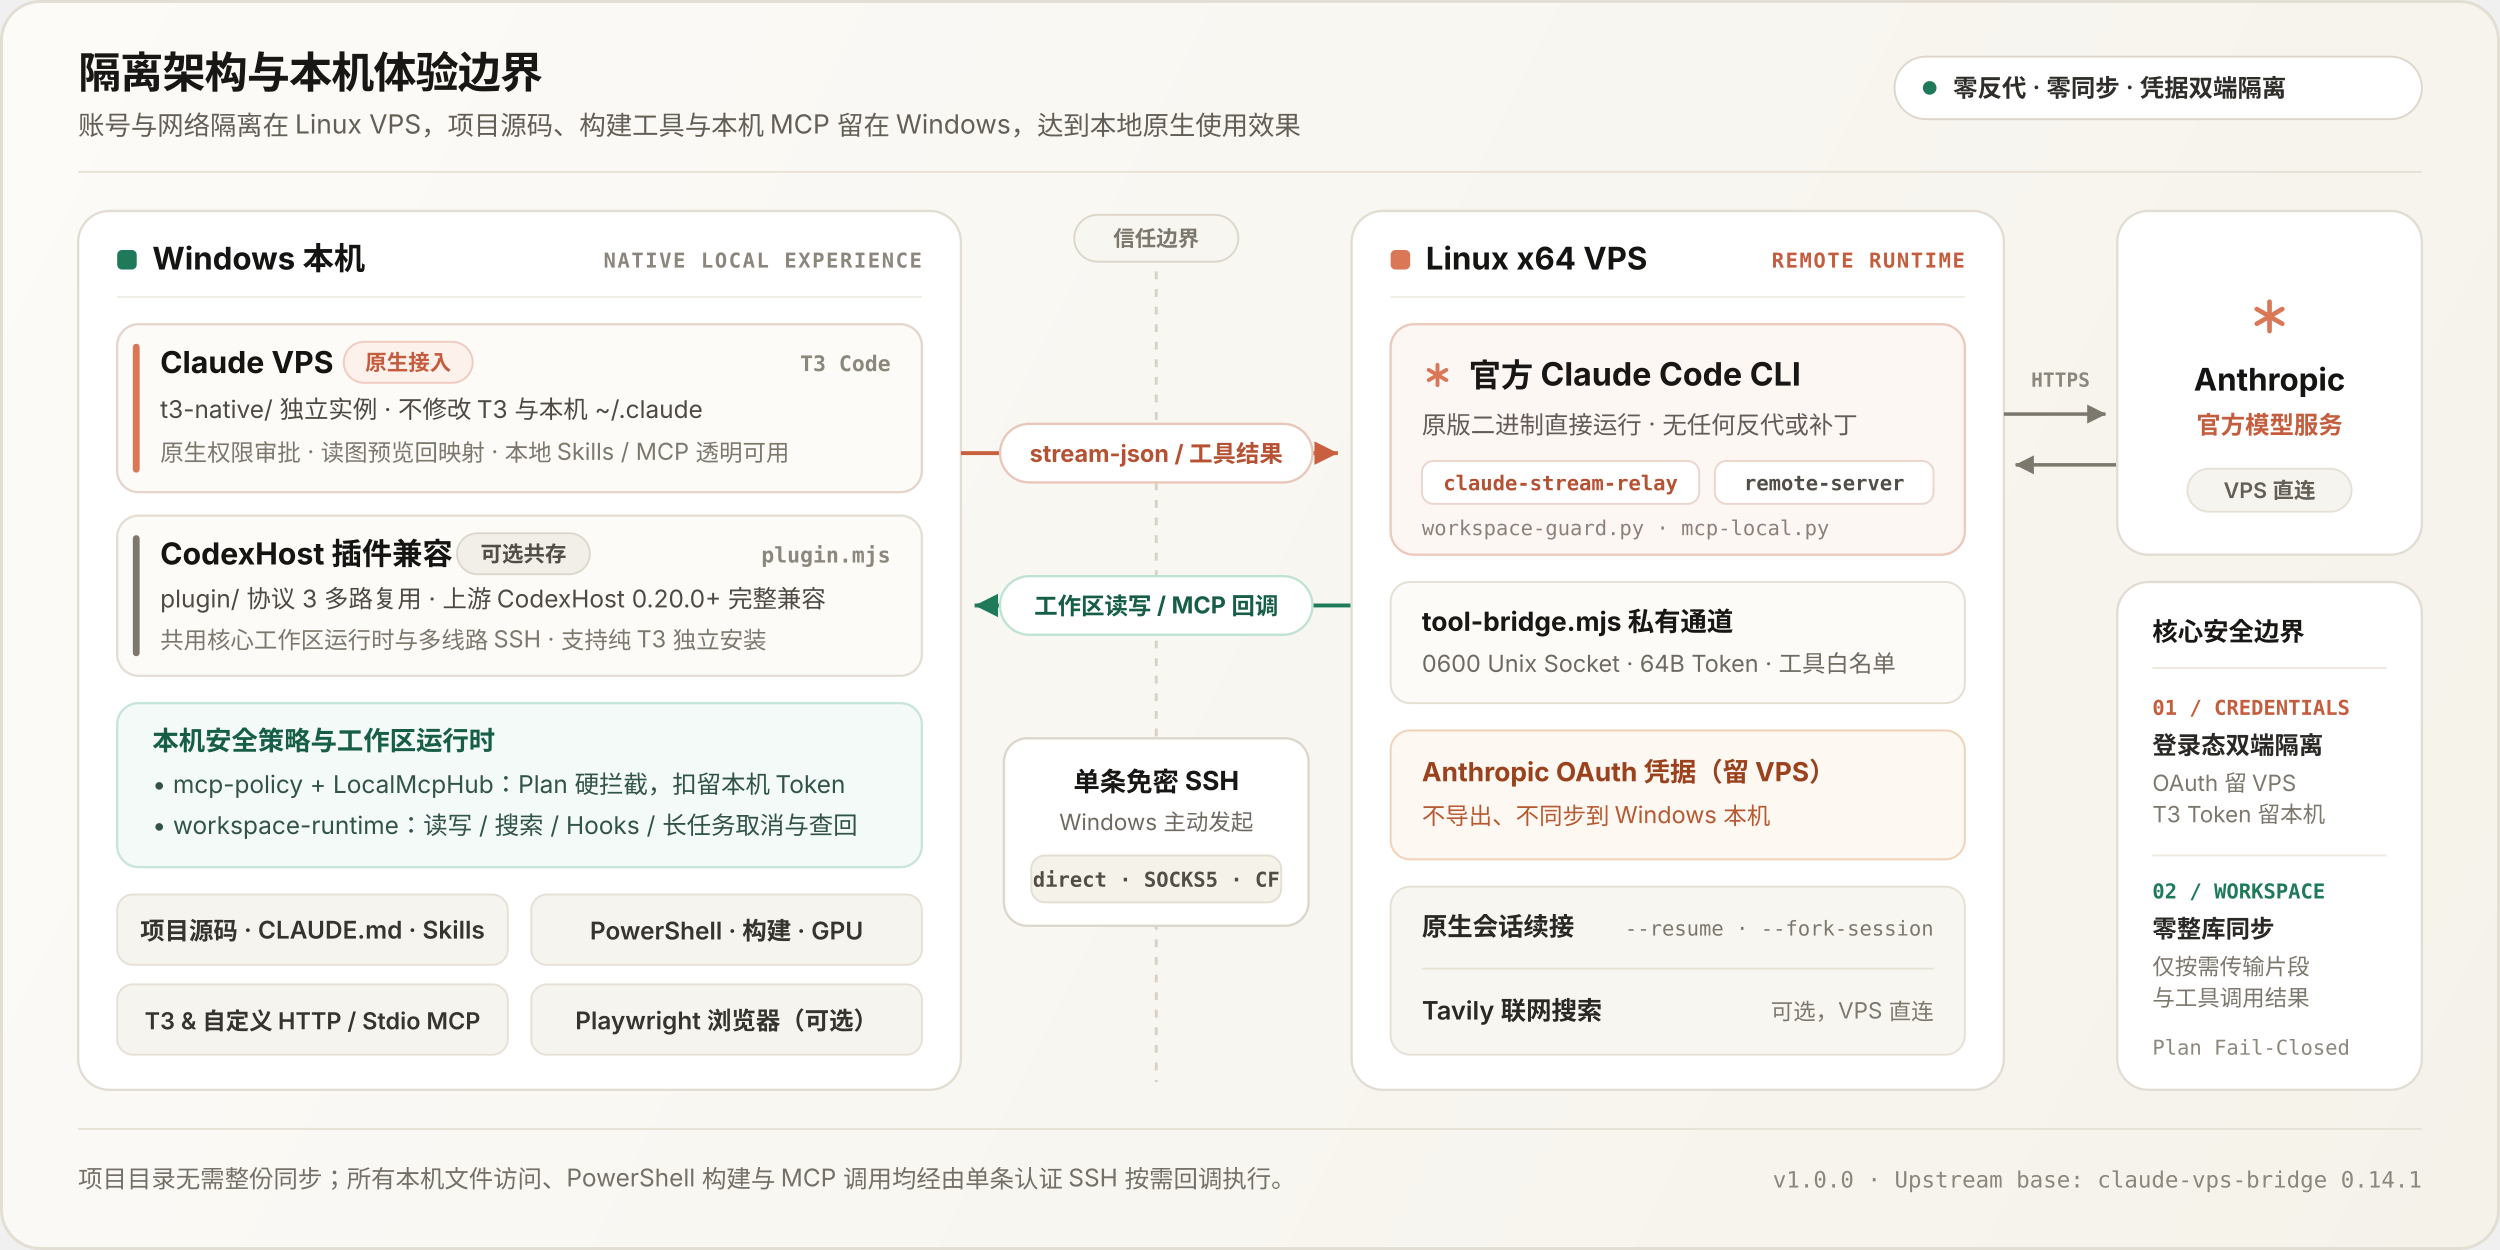
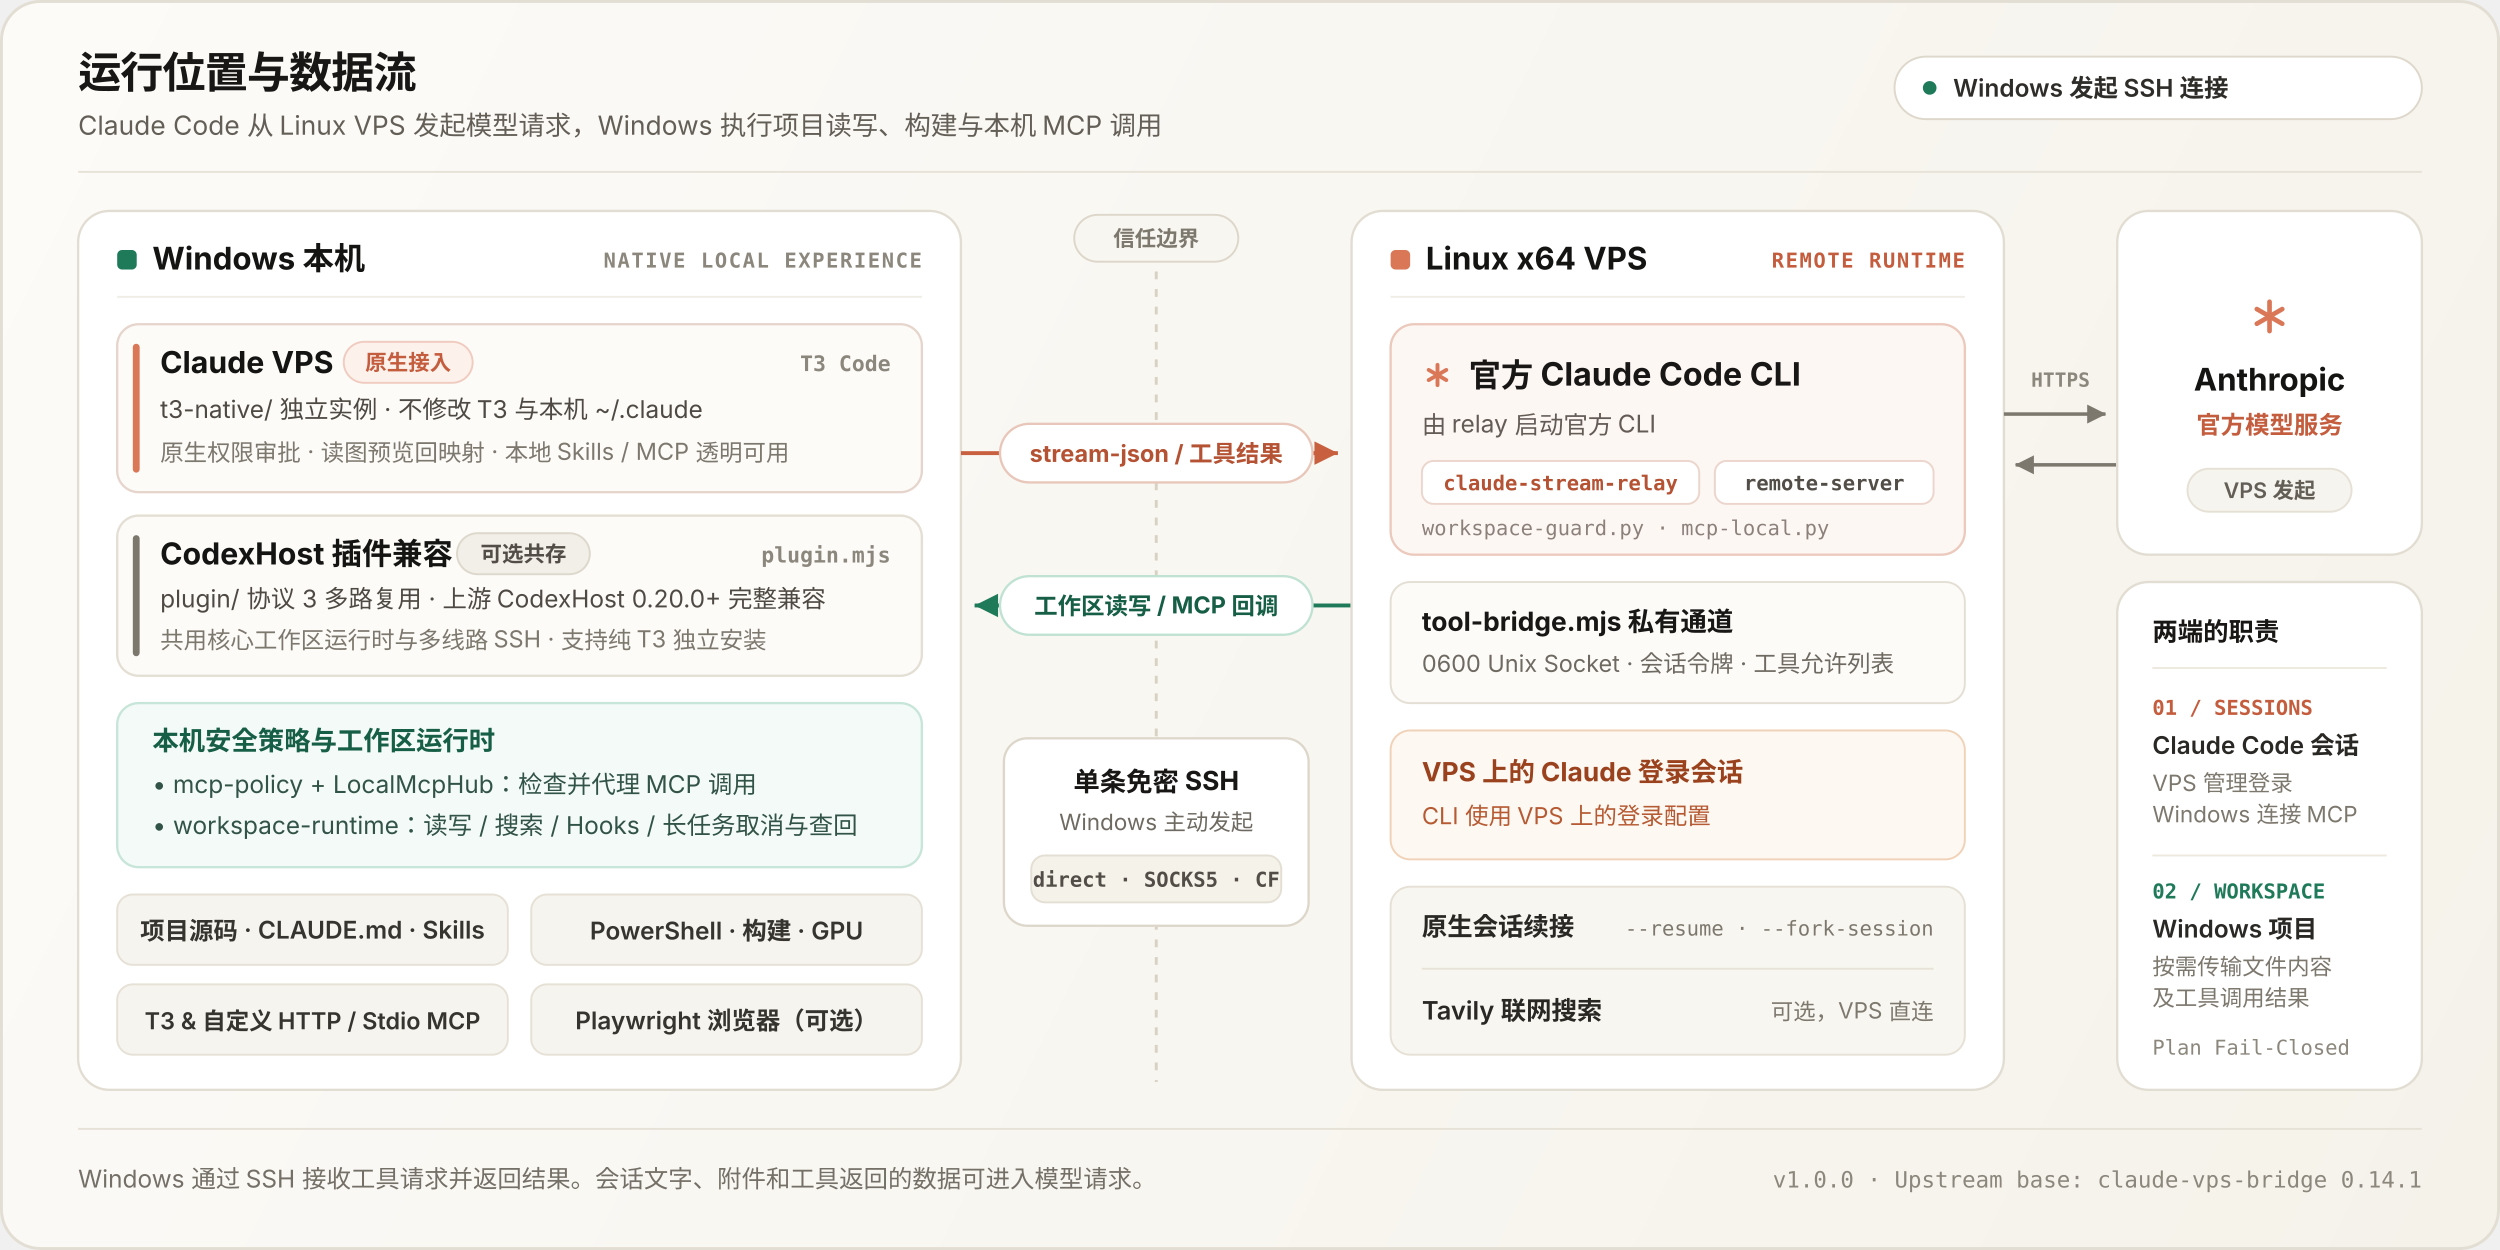
<svg xmlns="http://www.w3.org/2000/svg" width="1280" height="640" viewBox="0 0 1280 640" fill="none" role="img" aria-labelledby="title desc">
  <defs>
    <linearGradient id="archBgL" x1="0" y1="0" x2="1280" y2="640" gradientUnits="userSpaceOnUse">
      <stop offset="0%" stop-color="#FCFBF8" />
      <stop offset="100%" stop-color="#F5F2EA" />
    </linearGradient>
    <marker id="mTerraL" markerWidth="8" markerHeight="8" refX="7" refY="4" orient="auto">
      <path d="M1 1L7 4L1 7Z" fill="#C85F3E" />
    </marker>
    <marker id="mSageL" markerWidth="8" markerHeight="8" refX="7" refY="4" orient="auto">
      <path d="M1 1L7 4L1 7Z" fill="#1F7A5A" />
    </marker>
    <marker id="mStoneL" markerWidth="7" markerHeight="7" refX="6" refY="3.5" orient="auto">
      <path d="M0.8 0.8L6.2 3.5L0.8 6.2Z" fill="#7D786E" />
    </marker>
  </defs>
  <rect x="0.75" y="0.75" width="1278.5" height="638.5" rx="20" fill="url(#archBgL)" stroke="#E3DED3" stroke-width="1.5" />
  <g font-family="-apple-system, BlinkMacSystemFont, 'Segoe UI', 'PingFang SC', 'Hiragino Sans GB', 'Microsoft YaHei', sans-serif" fill="#181715">
-     <text x="40" y="45" font-size="22" font-weight="750" letter-spacing="-0.4">隔离架构与本机体验边界</text>
-     <text x="40" y="69" font-size="13.5" fill="#635F57">账号与网络隔离在 Linux VPS，项目源码、构建工具与本机 MCP 留在 Windows，达到本地原生使用效果</text>
+     <text x="40" y="45" font-size="22" font-weight="750" letter-spacing="-0.4">运行位置与数据流</text>
+     <text x="40" y="69" font-size="13.5" fill="#635F57">Claude Code 从 Linux VPS 发起模型请求，Windows 执行项目读写、构建与本机 MCP 调用</text>
    <rect x="970" y="29" width="270" height="32" rx="16" fill="#FFFFFF" stroke="#DED8CC" />
    <circle cx="988" cy="45" r="3.5" fill="#1F7A5A" />
-     <text x="1000" y="49.5" font-size="12.5" font-weight="600" fill="#2F2D29">零反代 · 零同步 · 凭据双端隔离</text>
+     <text x="1000" y="49.5" font-size="12.5" font-weight="600" fill="#2F2D29">Windows 发起 SSH 连接</text>
    <line x1="40" y1="88" x2="1240" y2="88" stroke="#E7E2D7" stroke-width="1" />
    <rect x="40" y="108" width="452" height="450" rx="16" fill="#FFFFFF" stroke="#E2DDD2" stroke-width="1.2" />
    <rect x="60" y="128" width="10" height="10" rx="2.5" fill="#1F7A5A" />
    <text x="78" y="138" font-size="16" font-weight="750" fill="#141413">Windows 本机</text>
    <text x="472" y="137" text-anchor="end" font-family="ui-monospace, Consolas, monospace" font-size="10.5" font-weight="600" letter-spacing="0.8" fill="#8C877D">NATIVE LOCAL EXPERIENCE</text>
    <line x1="60" y1="152" x2="472" y2="152" stroke="#F0EDE6" stroke-width="1" />
    <rect x="60" y="166" width="412" height="86" rx="11" fill="#FCFBF8" stroke="#E6D5CC" stroke-width="1.2" />
    <rect x="68" y="176" width="3.5" height="66" rx="1.75" fill="#D97757" />
    <text x="82" y="191" font-size="15.5" font-weight="750" fill="#141413">Claude VPS</text>
    <rect x="176" y="175" width="66" height="21" rx="10.5" fill="#FDF1EC" stroke="#F0CCC0" />
    <text x="209" y="189.5" text-anchor="middle" font-size="11" font-weight="700" fill="#C45D3E">原生接入</text>
    <text x="456" y="190" text-anchor="end" font-family="ui-monospace, Consolas, monospace" font-size="11" font-weight="600" fill="#8C877D">T3 Code</text>
    <text x="82" y="214" font-size="12.5" fill="#4E4A43">t3-native/ 独立实例 · 不修改 T3 与本机 ~/.claude</text>
    <text x="82" y="236" font-size="12" fill="#7D786E">原生权限审批 · 读图预览回映射 · 本地 Skills / MCP 透明可用</text>
    <rect x="60" y="264" width="412" height="82" rx="11" fill="#FCFBF8" stroke="#E4DFD4" stroke-width="1.2" />
    <rect x="68" y="274" width="3.5" height="62" rx="1.75" fill="#7D786E" />
    <text x="82" y="289" font-size="15.5" font-weight="750" fill="#141413">CodexHost 插件兼容</text>
    <rect x="234" y="273" width="68" height="21" rx="10.5" fill="#F2EFE8" stroke="#DDD8CC" />
    <text x="268" y="287.5" text-anchor="middle" font-size="11" font-weight="600" fill="#524E47">可选共存</text>
    <text x="456" y="288" text-anchor="end" font-family="ui-monospace, Consolas, monospace" font-size="11" font-weight="600" fill="#8C877D">plugin.mjs</text>
    <text x="82" y="311" font-size="12.5" fill="#4E4A43">plugin/ 协议 3 多路复用 · 上游 CodexHost 0.20.0+ 完整兼容</text>
    <text x="82" y="332" font-size="12" fill="#7D786E">共用核心工作区运行时与多线路 SSH · 支持纯 T3 独立安装</text>
    <rect x="60" y="360" width="412" height="84" rx="11" fill="#F3FAF7" stroke="#C8E5D9" stroke-width="1.2" />
    <text x="78" y="384" font-size="13.5" font-weight="750" fill="#165E45">本机安全策略与工作区运行时</text>
-     <text x="78" y="406" font-size="12.5" fill="#325347">• mcp-policy + LocalMcpHub：Plan 硬拦截，扣留本机 Token</text>
+     <text x="78" y="406" font-size="12.5" fill="#325347">• mcp-policy + LocalMcpHub：检查并代理 MCP 调用</text>
    <text x="78" y="427" font-size="12.5" fill="#325347">• workspace-runtime：读写 / 搜索 / Hooks / 长任务取消与查回</text>
    <rect x="60" y="458" width="200" height="36" rx="8" fill="#F6F4EE" stroke="#E6E1D6" />
    <text x="160" y="481" text-anchor="middle" font-size="12.5" font-weight="600" fill="#36342F">项目源码 · CLAUDE.md · Skills</text>
    <rect x="272" y="458" width="200" height="36" rx="8" fill="#F6F4EE" stroke="#E6E1D6" />
    <text x="372" y="481" text-anchor="middle" font-size="12.5" font-weight="600" fill="#36342F">PowerShell · 构建 · GPU</text>
    <rect x="60" y="504" width="200" height="36" rx="8" fill="#F6F4EE" stroke="#E6E1D6" />
    <text x="160" y="527" text-anchor="middle" font-size="12" font-weight="600" fill="#36342F">T3 &amp; 自定义 HTTP / Stdio MCP</text>
    <rect x="272" y="504" width="200" height="36" rx="8" fill="#F6F4EE" stroke="#E6E1D6" />
    <text x="372" y="527" text-anchor="middle" font-size="12.5" font-weight="600" fill="#36342F">Playwright 浏览器（可选）</text>
    <line x1="592" y1="112" x2="592" y2="554" stroke="#D8D2C5" stroke-width="1.5" stroke-dasharray="4 5" />
    <rect x="550" y="110" width="84" height="24" rx="12" fill="#F8F6F0" stroke="#DDD7CB" />
    <text x="592" y="126" text-anchor="middle" font-size="11" font-weight="700" fill="#7D786E">信任边界</text>
    <path d="M492 232H685" stroke="#C85F3E" stroke-width="2" marker-end="url(#mTerraL)" />
    <rect x="512" y="217" width="160" height="30" rx="15" fill="#FFFFFF" stroke="#E8C7BA" stroke-width="1.2" />
    <text x="592" y="236.5" text-anchor="middle" font-size="12" font-weight="700" fill="#B55233">stream-json / 工具结果</text>
    <path d="M692 310H499" stroke="#1F7A5A" stroke-width="2" marker-end="url(#mSageL)" />
    <rect x="512" y="295" width="160" height="30" rx="15" fill="#FFFFFF" stroke="#BFE2D3" stroke-width="1.2" />
    <text x="592" y="314.5" text-anchor="middle" font-size="12" font-weight="700" fill="#165E45">工作区读写 / MCP 回调</text>
    <rect x="514" y="378" width="156" height="96" rx="12" fill="#FFFFFF" stroke="#DDD7CB" stroke-width="1.2" />
    <text x="592" y="405" text-anchor="middle" font-size="13.5" font-weight="750" fill="#181715">单条免密 SSH</text>
    <text x="592" y="425" text-anchor="middle" font-size="11.5" fill="#6E6A61">Windows 主动发起</text>
    <rect x="528" y="438" width="128" height="24" rx="7" fill="#F5F2EA" stroke="#E4DFD4" />
    <text x="592" y="454" text-anchor="middle" font-family="ui-monospace, Consolas, monospace" font-size="10.5" font-weight="600" fill="#524E47">direct · SOCKS5 · CF</text>
    <rect x="692" y="108" width="334" height="450" rx="16" fill="#FFFFFF" stroke="#E2DDD2" stroke-width="1.2" />
    <rect x="712" y="128" width="10" height="10" rx="2.5" fill="#D97757" />
    <text x="730" y="138" font-size="16" font-weight="750" fill="#141413">Linux x64 VPS</text>
    <text x="1006" y="137" text-anchor="end" font-family="ui-monospace, Consolas, monospace" font-size="10.5" font-weight="600" letter-spacing="0.8" fill="#C45D3E">REMOTE RUNTIME</text>
    <line x1="712" y1="152" x2="1006" y2="152" stroke="#F0EDE6" stroke-width="1" />
    <rect x="712" y="166" width="294" height="118" rx="12" fill="#FDF7F4" stroke="#EBC9BC" stroke-width="1.2" />
    <g transform="translate(736 192)" stroke="#D97757" stroke-width="2" stroke-linecap="round">
      <line x1="0" y1="-5.2" x2="0" y2="5.2" />
      <line x1="-4.5" y1="-2.6" x2="4.5" y2="2.6" />
      <line x1="4.5" y1="-2.6" x2="-4.5" y2="2.6" />
    </g>
    <text x="752" y="198" font-size="16.5" font-weight="750" fill="#181715">官方 Claude Code CLI</text>
-     <text x="728" y="222" font-size="12.5" fill="#635B55">原版二进制直接运行 · 无任何反代或补丁</text>
+     <text x="728" y="222" font-size="12.5" fill="#635B55">由 relay 启动官方 CLI</text>
    <rect x="728" y="236" width="142" height="22" rx="6" fill="#FFFFFF" stroke="#EBD5CC" />
    <text x="799" y="251" text-anchor="middle" font-family="ui-monospace, Consolas, monospace" font-size="10.5" font-weight="600" fill="#B55233">claude-stream-relay</text>
    <rect x="878" y="236" width="112" height="22" rx="6" fill="#FFFFFF" stroke="#EBD5CC" />
    <text x="934" y="251" text-anchor="middle" font-family="ui-monospace, Consolas, monospace" font-size="10.5" font-weight="600" fill="#524E47">remote-server</text>
    <text x="728" y="274" font-family="ui-monospace, Consolas, monospace" font-size="10.5" fill="#8C817A">workspace-guard.py · mcp-local.py</text>
    <rect x="712" y="298" width="294" height="62" rx="10" fill="#FCFBF8" stroke="#E4DFD4" />
    <text x="728" y="323" font-size="13.5" font-weight="700" fill="#181715">tool-bridge.mjs 私有通道</text>
-     <text x="728" y="344" font-size="12" fill="#6E6A61">0600 Unix Socket · 64B Token · 工具白名单</text>
+     <text x="728" y="344" font-size="12" fill="#6E6A61">0600 Unix Socket · 会话令牌 · 工具允许列表</text>
    <rect x="712" y="374" width="294" height="66" rx="10" fill="#FEF8F2" stroke="#F0D2B8" />
-     <text x="728" y="400" font-size="13.5" font-weight="750" fill="#9A421D">Anthropic OAuth 凭据（留 VPS）</text>
-     <text x="728" y="422" font-size="12" fill="#B55A32">不导出、不同步到 Windows 本机</text>
+     <text x="728" y="400" font-size="13.5" font-weight="750" fill="#9A421D">VPS 上的 Claude 登录会话</text>
+     <text x="728" y="422" font-size="12" fill="#B55A32">CLI 使用 VPS 上的登录配置</text>
    <rect x="712" y="454" width="294" height="86" rx="10" fill="#F8F6F0" stroke="#E6E1D6" />
    <text x="728" y="479" font-size="13" font-weight="700" fill="#2A2825">原生会话续接</text>
    <text x="990" y="479" text-anchor="end" font-family="ui-monospace, Consolas, monospace" font-size="10.5" fill="#7D786E">--resume · --fork-session</text>
    <line x1="728" y1="496" x2="990" y2="496" stroke="#E8E3D8" stroke-width="1" />
    <text x="728" y="522" font-size="13" font-weight="600" fill="#2A2825">Tavily 联网搜索</text>
    <text x="990" y="522" text-anchor="end" font-size="11.5" fill="#7D786E">可选，VPS 直连</text>
    <text x="1055" y="198" text-anchor="middle" font-family="ui-monospace, Consolas, monospace" font-size="10" font-weight="600" fill="#8C877D">HTTPS</text>
    <path d="M1026 212H1078" stroke="#7D786E" stroke-width="1.8" marker-end="url(#mStoneL)" />
    <path d="M1084 238H1032" stroke="#7D786E" stroke-width="1.8" marker-end="url(#mStoneL)" />
    <rect x="1084" y="108" width="156" height="176" rx="16" fill="#FFFFFF" stroke="#E2DDD2" stroke-width="1.2" />
    <g transform="translate(1162 162)" stroke="#D97757" stroke-width="2.4" stroke-linecap="round">
      <line x1="0" y1="-7.5" x2="0" y2="7.5" />
      <line x1="-6.5" y1="-3.75" x2="6.5" y2="3.75" />
      <line x1="6.5" y1="-3.75" x2="-6.5" y2="3.75" />
    </g>
    <text x="1162" y="200" text-anchor="middle" font-size="16" font-weight="750" fill="#141413">Anthropic</text>
    <text x="1162" y="222" text-anchor="middle" font-size="12.5" font-weight="600" fill="#C45D3E">官方模型服务</text>
    <rect x="1120" y="240" width="84" height="22" rx="11" fill="#F6F4EE" stroke="#E6E1D6" />
-     <text x="1162" y="255" text-anchor="middle" font-size="11" font-weight="600" fill="#635F57">VPS 直连</text>
+     <text x="1162" y="255" text-anchor="middle" font-size="11" font-weight="600" fill="#635F57">VPS 发起</text>
    <rect x="1084" y="298" width="156" height="260" rx="16" fill="#FFFFFF" stroke="#E2DDD2" stroke-width="1.2" />
-     <text x="1102" y="328" font-size="13" font-weight="750" fill="#181715">核心安全边界</text>
+     <text x="1102" y="328" font-size="13" font-weight="750" fill="#181715">两端的职责</text>
    <line x1="1102" y1="342" x2="1222" y2="342" stroke="#EDE9DF" stroke-width="1" />
-     <text x="1102" y="366" font-family="ui-monospace, Consolas, monospace" font-size="10.5" font-weight="700" fill="#C45D3E">01 / CREDENTIALS</text>
-     <text x="1102" y="386" font-size="12.5" font-weight="600" fill="#2A2825">登录态双端隔离</text>
-     <text x="1102" y="405" font-size="11.5" fill="#7D786E">OAuth 留 VPS</text>
-     <text x="1102" y="421" font-size="11.5" fill="#7D786E">T3 Token 留本机</text>
+     <text x="1102" y="366" font-family="ui-monospace, Consolas, monospace" font-size="10.5" font-weight="700" fill="#C45D3E">01 / SESSIONS</text>
+     <text x="1102" y="386" font-size="12.5" font-weight="600" fill="#2A2825">Claude Code 会话</text>
+     <text x="1102" y="405" font-size="11.5" fill="#7D786E">VPS 管理登录</text>
+     <text x="1102" y="421" font-size="11.5" fill="#7D786E">Windows 连接 MCP</text>
    <line x1="1102" y1="438" x2="1222" y2="438" stroke="#EDE9DF" stroke-width="1" />
    <text x="1102" y="460" font-family="ui-monospace, Consolas, monospace" font-size="10.5" font-weight="700" fill="#1F7A5A">02 / WORKSPACE</text>
-     <text x="1102" y="480" font-size="12.5" font-weight="600" fill="#2A2825">零整库同步</text>
-     <text x="1102" y="499" font-size="11.5" fill="#7D786E">仅按需传输片段</text>
-     <text x="1102" y="515" font-size="11.5" fill="#7D786E">与工具调用结果</text>
+     <text x="1102" y="480" font-size="12.5" font-weight="600" fill="#2A2825">Windows 项目</text>
+     <text x="1102" y="499" font-size="11.5" fill="#7D786E">按需传输文件内容</text>
+     <text x="1102" y="515" font-size="11.5" fill="#7D786E">及工具调用结果</text>
    <text x="1102" y="540" font-family="ui-monospace, Consolas, monospace" font-size="10.5" fill="#8C877D">Plan Fail-Closed</text>
    <line x1="40" y1="578" x2="1240" y2="578" stroke="#E7E2D7" stroke-width="1" />
-     <text x="40" y="608" font-size="12.5" fill="#747067">项目目录无需整份同步；所有本机文件访问、PowerShell 构建与 MCP 调用均经由单条认证 SSH 按需回调执行。</text>
+     <text x="40" y="608" font-size="12.5" fill="#747067">Windows 通过 SSH 接收工具请求并返回结果。会话文字、附件和工具返回的数据可进入模型请求。</text>
    <text x="1240" y="608" text-anchor="end" font-family="ui-monospace, Consolas, monospace" font-size="11.5" fill="#8C877D">v1.0.0 · Upstream base: claude-vps-bridge 0.14.1</text>
  </g>
</svg>
